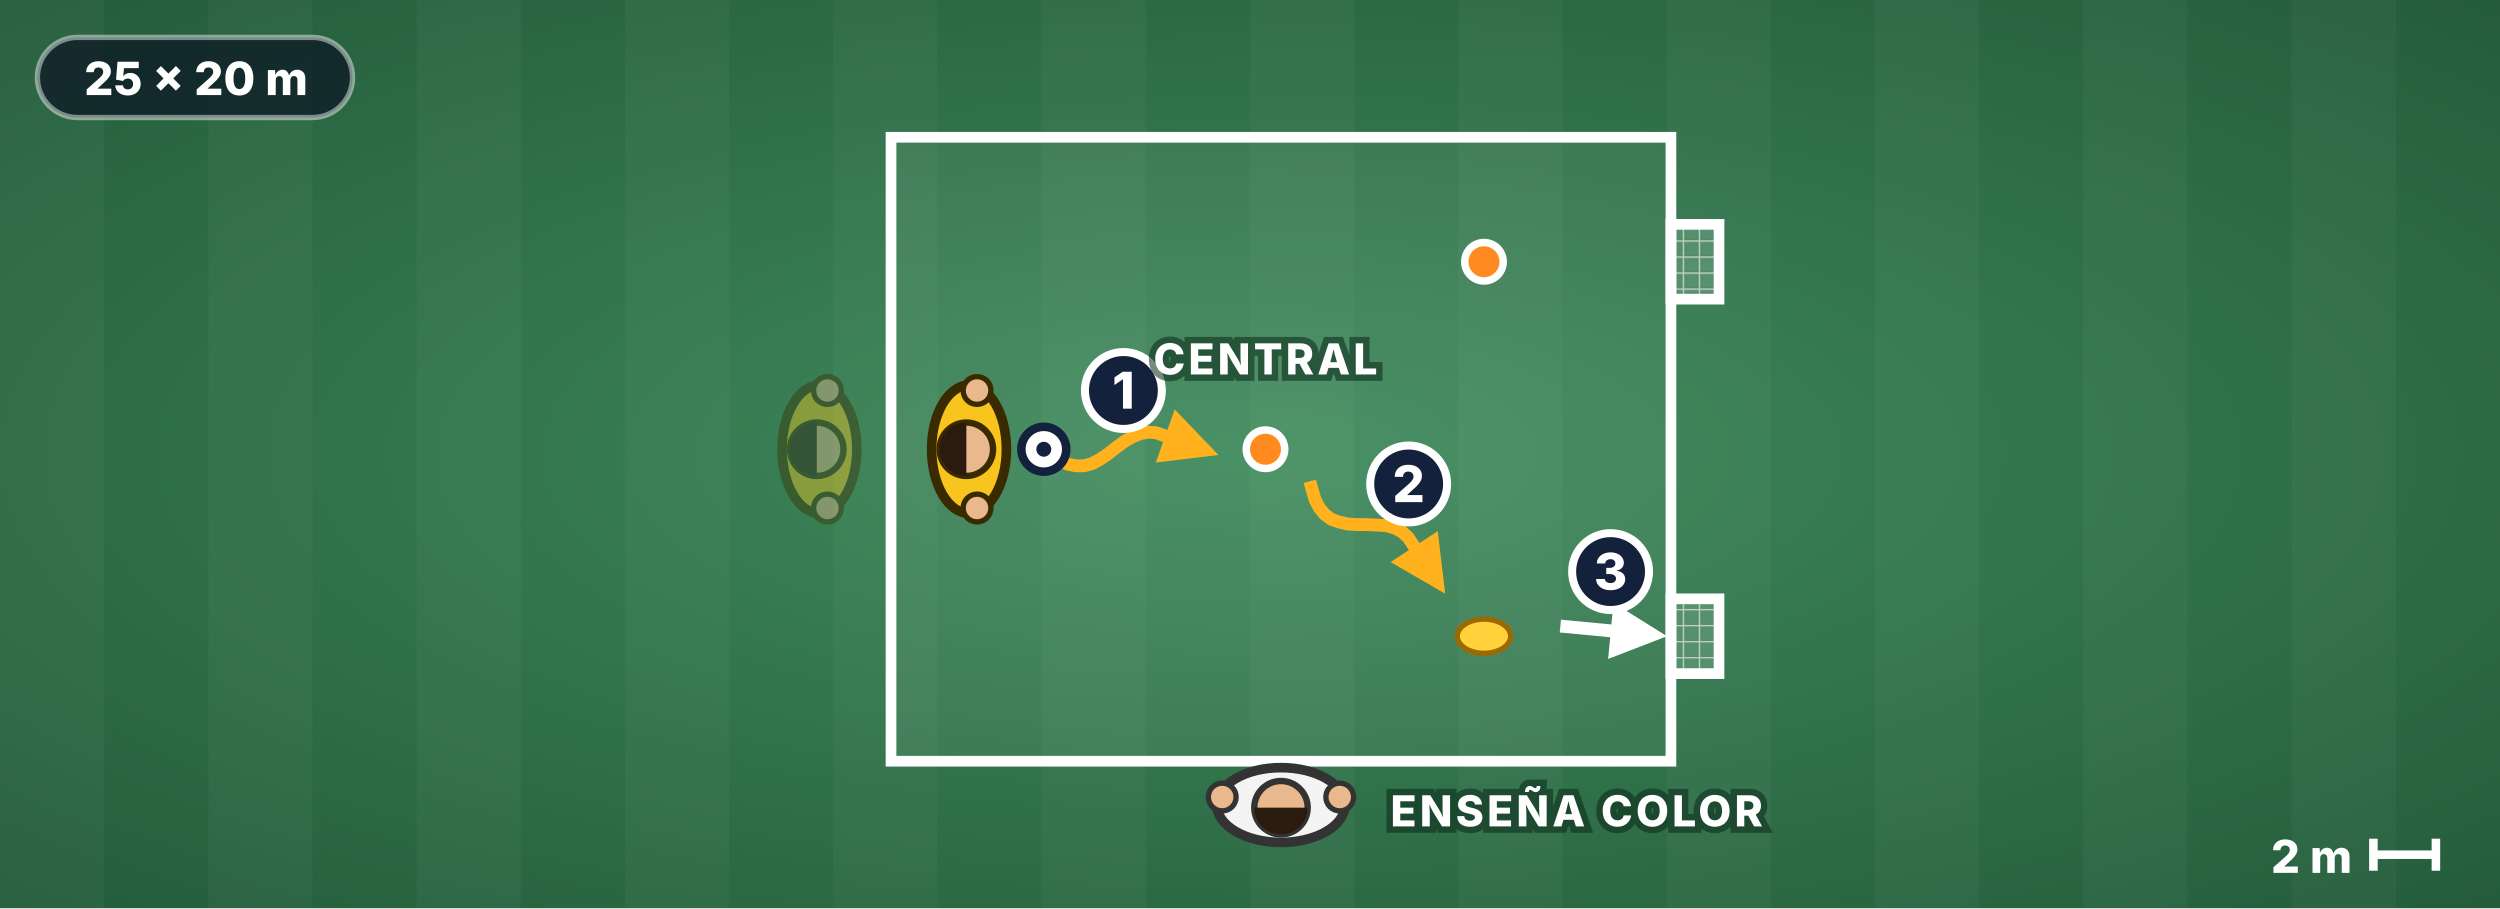
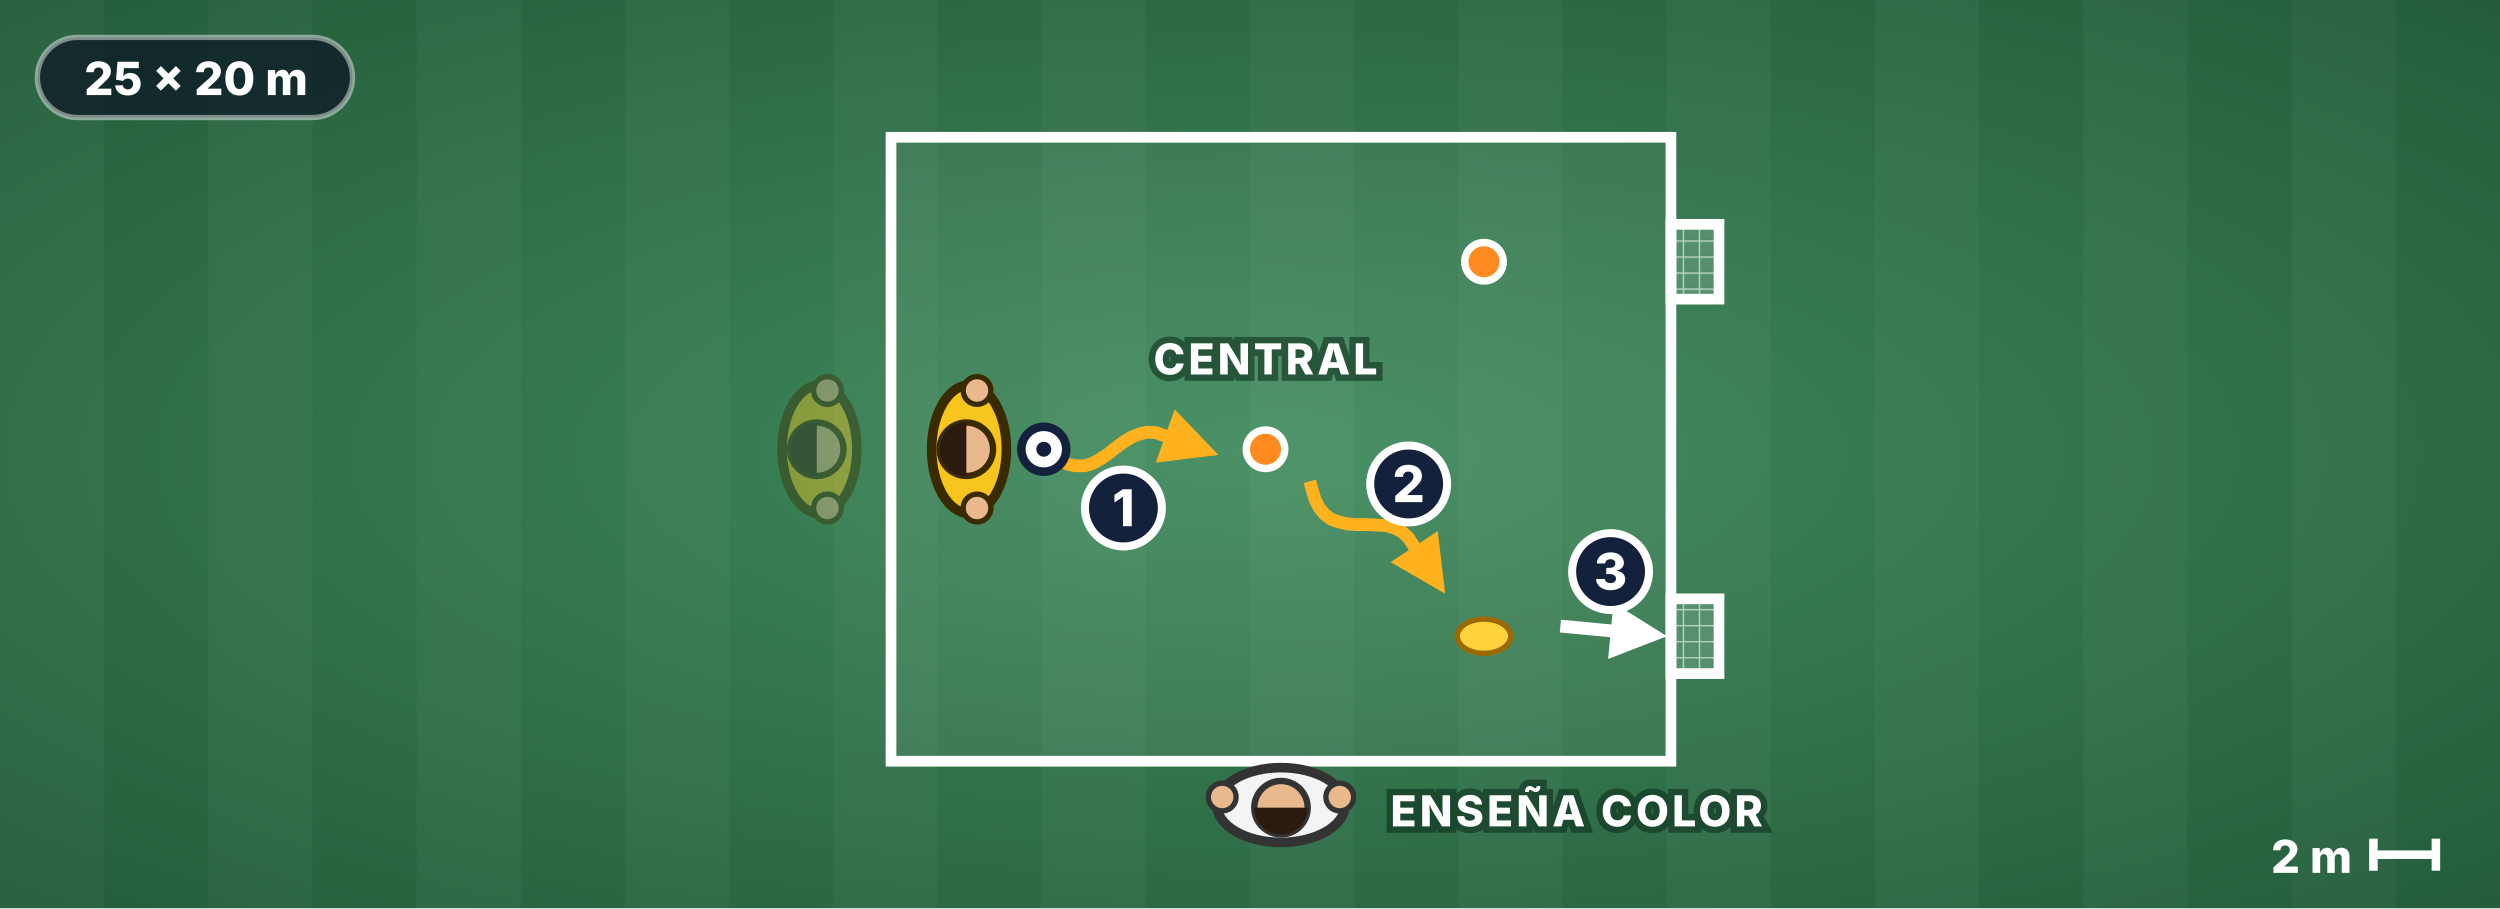
<svg xmlns="http://www.w3.org/2000/svg" viewBox="0 0 468 170" preserveAspectRatio="xMidYMid slice">
  <defs>
    <radialGradient id="g" cx="50%" cy="50%" r="70%">
      <stop offset="0" stop-color="#3f8a5c" />
      <stop offset="1" stop-color="#245c3b" />
    </radialGradient>
    <pattern id="hatch" width="6" height="6" patternUnits="userSpaceOnUse" patternTransform="rotate(45)">
      <rect width="6" height="6" fill="rgba(255,255,255,.10)" />
      <line x1="0" y1="0" x2="0" y2="6" stroke="rgba(255,255,255,.30)" stroke-width="1.6" />
    </pattern>
    <pattern id="net" width="3" height="3" patternUnits="userSpaceOnUse">
      <rect width="3" height="3" fill="rgba(255,255,255,.15)" />
      <path d="M0 0H3M0 0V3" stroke="rgba(255,255,255,.6)" stroke-width=".5" />
    </pattern>
    <marker id="ahW" viewBox="0 0 10 10" refX="7" refY="5" markerWidth="4.4" markerHeight="4.4" orient="auto">
      <path d="M0 0L10 5L0 10z" fill="#fff" />
    </marker>
    <marker id="ahB" viewBox="0 0 10 10" refX="7" refY="5" markerWidth="4.6" markerHeight="4.6" orient="auto">
      <path d="M0 0L10 5L0 10z" fill="#9fdcff" />
    </marker>
    <marker id="ahO" viewBox="0 0 10 10" refX="7" refY="5" markerWidth="4.4" markerHeight="4.4" orient="auto">
      <path d="M0 0L10 5L0 10z" fill="#ffb21e" />
    </marker>
  </defs>
  <rect width="468" height="170" fill="url(#g)" />
  <rect x="0.0" y="0" width="19.5" height="170" fill="rgba(255,255,255,.035)" />
  <rect x="39.0" y="0" width="19.5" height="170" fill="rgba(255,255,255,.035)" />
  <rect x="78.0" y="0" width="19.5" height="170" fill="rgba(255,255,255,.035)" />
  <rect x="117.0" y="0" width="19.5" height="170" fill="rgba(255,255,255,.035)" />
  <rect x="156.0" y="0" width="19.5" height="170" fill="rgba(255,255,255,.035)" />
  <rect x="195.0" y="0" width="19.5" height="170" fill="rgba(255,255,255,.035)" />
  <rect x="234.0" y="0" width="19.5" height="170" fill="rgba(255,255,255,.035)" />
  <rect x="273.0" y="0" width="19.5" height="170" fill="rgba(255,255,255,.035)" />
  <rect x="312.0" y="0" width="19.5" height="170" fill="rgba(255,255,255,.035)" />
  <rect x="351.0" y="0" width="19.5" height="170" fill="rgba(255,255,255,.035)" />
  <rect x="390.0" y="0" width="19.5" height="170" fill="rgba(255,255,255,.035)" />
  <rect x="429.0" y="0" width="19.5" height="170" fill="rgba(255,255,255,.035)" />
  <rect x="166.8" y="25.7" width="146.0" height="116.8" fill="rgba(255,255,255,.06)" stroke="#fff" stroke-width="2" />
  <circle cx="236.9" cy="84.1" r="3.6" fill="#ff8a1f" stroke="#fff" stroke-width="1.4" />
  <circle cx="277.8" cy="49.0" r="3.6" fill="#ff8a1f" stroke="#fff" stroke-width="1.4" />
  <ellipse cx="277.8" cy="119.1" rx="5" ry="3.2" fill="#ffd23c" stroke="#9a6a00" stroke-width="1" />
  <rect x="312.8" y="42.0" width="9" height="14.0" fill="url(#net)" stroke="#fff" stroke-width="2" />
  <rect x="312.8" y="112.1" width="9" height="14.0" fill="url(#net)" stroke="#fff" stroke-width="2" />
  <polyline points="195.4,84.1 196.9,85.2 198.4,86.2 199.9,86.9 201.4,87.2 202.9,87.2 204.4,86.8 205.9,86.0 207.4,85.0 208.9,83.8 210.4,82.7 211.9,81.8 213.4,81.2 214.9,80.9 216.4,81.0 225.1,84.1" fill="none" stroke="#ffb21e" stroke-width="2.4" stroke-linejoin="round" marker-end="url(#ahO)" />
  <polyline points="245.2,90.1 245.7,91.9 246.2,93.6 247.0,95.1 248.0,96.3 249.2,97.2 250.6,97.7 252.3,98.1 254.1,98.2 256.0,98.2 257.8,98.3 259.6,98.4 261.2,98.9 262.5,99.6 263.6,100.6 268.8,108.5" fill="none" stroke="#ffb21e" stroke-width="2.4" stroke-linejoin="round" marker-end="url(#ahO)" />
  <line x1="292.1" y1="117.2" x2="308.9" y2="118.8" stroke="#fff" stroke-width="2.4" marker-end="url(#ahW)" />
  <g>
-     <circle cx="210.3" cy="73.1" r="7.2" fill="#14213d" stroke="#fff" stroke-width="1.5" />
-     <text x="210.3" y="76.5" text-anchor="middle" font-family="Inter" font-weight="800" font-size="9.5" fill="#fff">1</text>
+     <circle cx="210.3" cy="95.1" r="7.2" fill="#14213d" stroke="#fff" stroke-width="1.5" />
+     <text x="210.3" y="98.5" text-anchor="middle" font-family="Inter" font-weight="800" font-size="9.5" fill="#fff">1</text>
  </g>
  <g>
    <circle cx="263.7" cy="90.6" r="7.2" fill="#14213d" stroke="#fff" stroke-width="1.5" />
    <text x="263.7" y="94.0" text-anchor="middle" font-family="Inter" font-weight="800" font-size="9.5" fill="#fff">2</text>
  </g>
  <g>
    <circle cx="301.5" cy="107.0" r="7.2" fill="#14213d" stroke="#fff" stroke-width="1.5" />
    <text x="301.5" y="110.4" text-anchor="middle" font-family="Inter" font-weight="800" font-size="9.5" fill="#fff">3</text>
  </g>
  <g transform="translate(181.4,84.1) rotate(90)">
    <ellipse cx="0" cy="0" rx="12" ry="7" fill="#f7c51e" stroke="#3a2a00" stroke-width="1.8" />
    <circle cx="-11" cy="-1.5" r="2.6" fill="#e9b88c" stroke="#3a2a00" stroke-width="1" />
    <circle cx="11" cy="-1.5" r="2.6" fill="#e9b88c" stroke="#3a2a00" stroke-width="1" />
    <circle cx="0" cy="0.5" r="5" fill="#e9b88c" stroke="#3a2a00" stroke-width="1.2" />
    <path d="M-5 0.5 A5 5 0 0 0 5 0.5 Z" fill="#2b1a0e" />
  </g>
  <circle cx="195.4" cy="84.1" r="4.2" fill="#fff" stroke="#14213d" stroke-width="1.6" />
  <circle cx="195.4" cy="84.1" r="1.4" fill="#14213d" />
  <g transform="translate(153.4,84.1) rotate(90)" opacity=".42">
    <ellipse cx="0" cy="0" rx="12" ry="7" fill="#f7c51e" stroke="#3a2a00" stroke-width="1.8" />
    <circle cx="-11" cy="-1.5" r="2.6" fill="#e9b88c" stroke="#3a2a00" stroke-width="1" />
    <circle cx="11" cy="-1.5" r="2.6" fill="#e9b88c" stroke="#3a2a00" stroke-width="1" />
    <circle cx="0" cy="0.5" r="5" fill="#e9b88c" stroke="#3a2a00" stroke-width="1.2" />
    <path d="M-5 0.5 A5 5 0 0 0 5 0.5 Z" fill="#2b1a0e" />
  </g>
  <g transform="translate(239.8,150.7) rotate(0)">
    <ellipse cx="0" cy="0" rx="12" ry="7" fill="#f4f4f4" stroke="#333333" stroke-width="1.8" />
    <circle cx="-11" cy="-1.5" r="2.6" fill="#e9b88c" stroke="#333333" stroke-width="1" />
    <circle cx="11" cy="-1.5" r="2.6" fill="#e9b88c" stroke="#333333" stroke-width="1" />
    <circle cx="0" cy="0.5" r="5" fill="#e9b88c" stroke="#333333" stroke-width="1.2" />
    <path d="M-5 0.5 A5 5 0 0 0 5 0.5 Z" fill="#2b1a0e" />
  </g>
  <text x="260.3" y="154.7" text-anchor="start" font-family="Inter" font-weight="800" font-size="8" letter-spacing=".6" fill="#fff" paint-order="stroke" stroke="rgba(10,40,25,.55)" stroke-width="2.4">ENSEÑA COLOR</text>
  <text x="236.9" y="70.1" text-anchor="middle" font-family="Inter" font-weight="800" font-size="8" letter-spacing=".6" fill="#fff" paint-order="stroke" stroke="rgba(10,40,25,.55)" stroke-width="2.4">CENTRAL</text>
  <rect x="7" y="7" width="59" height="15" rx="7.5" fill="rgba(10,20,35,.72)" stroke="rgba(255,255,255,.45)" />
  <text x="36.7" y="17.8" text-anchor="middle" font-family="Inter" font-weight="800" font-size="8.6" fill="#fff">25 × 20 m</text>
  <text x="440.3" y="163.4" text-anchor="end" font-family="Inter" font-weight="800" font-size="8.5" fill="#fff">2 m</text>
  <path d="M444.3 157.0 V163.0 M444.3 160.0 H456.0 M456.0 157.0 V163.0" stroke="#fff" stroke-width="1.6" />
</svg>
